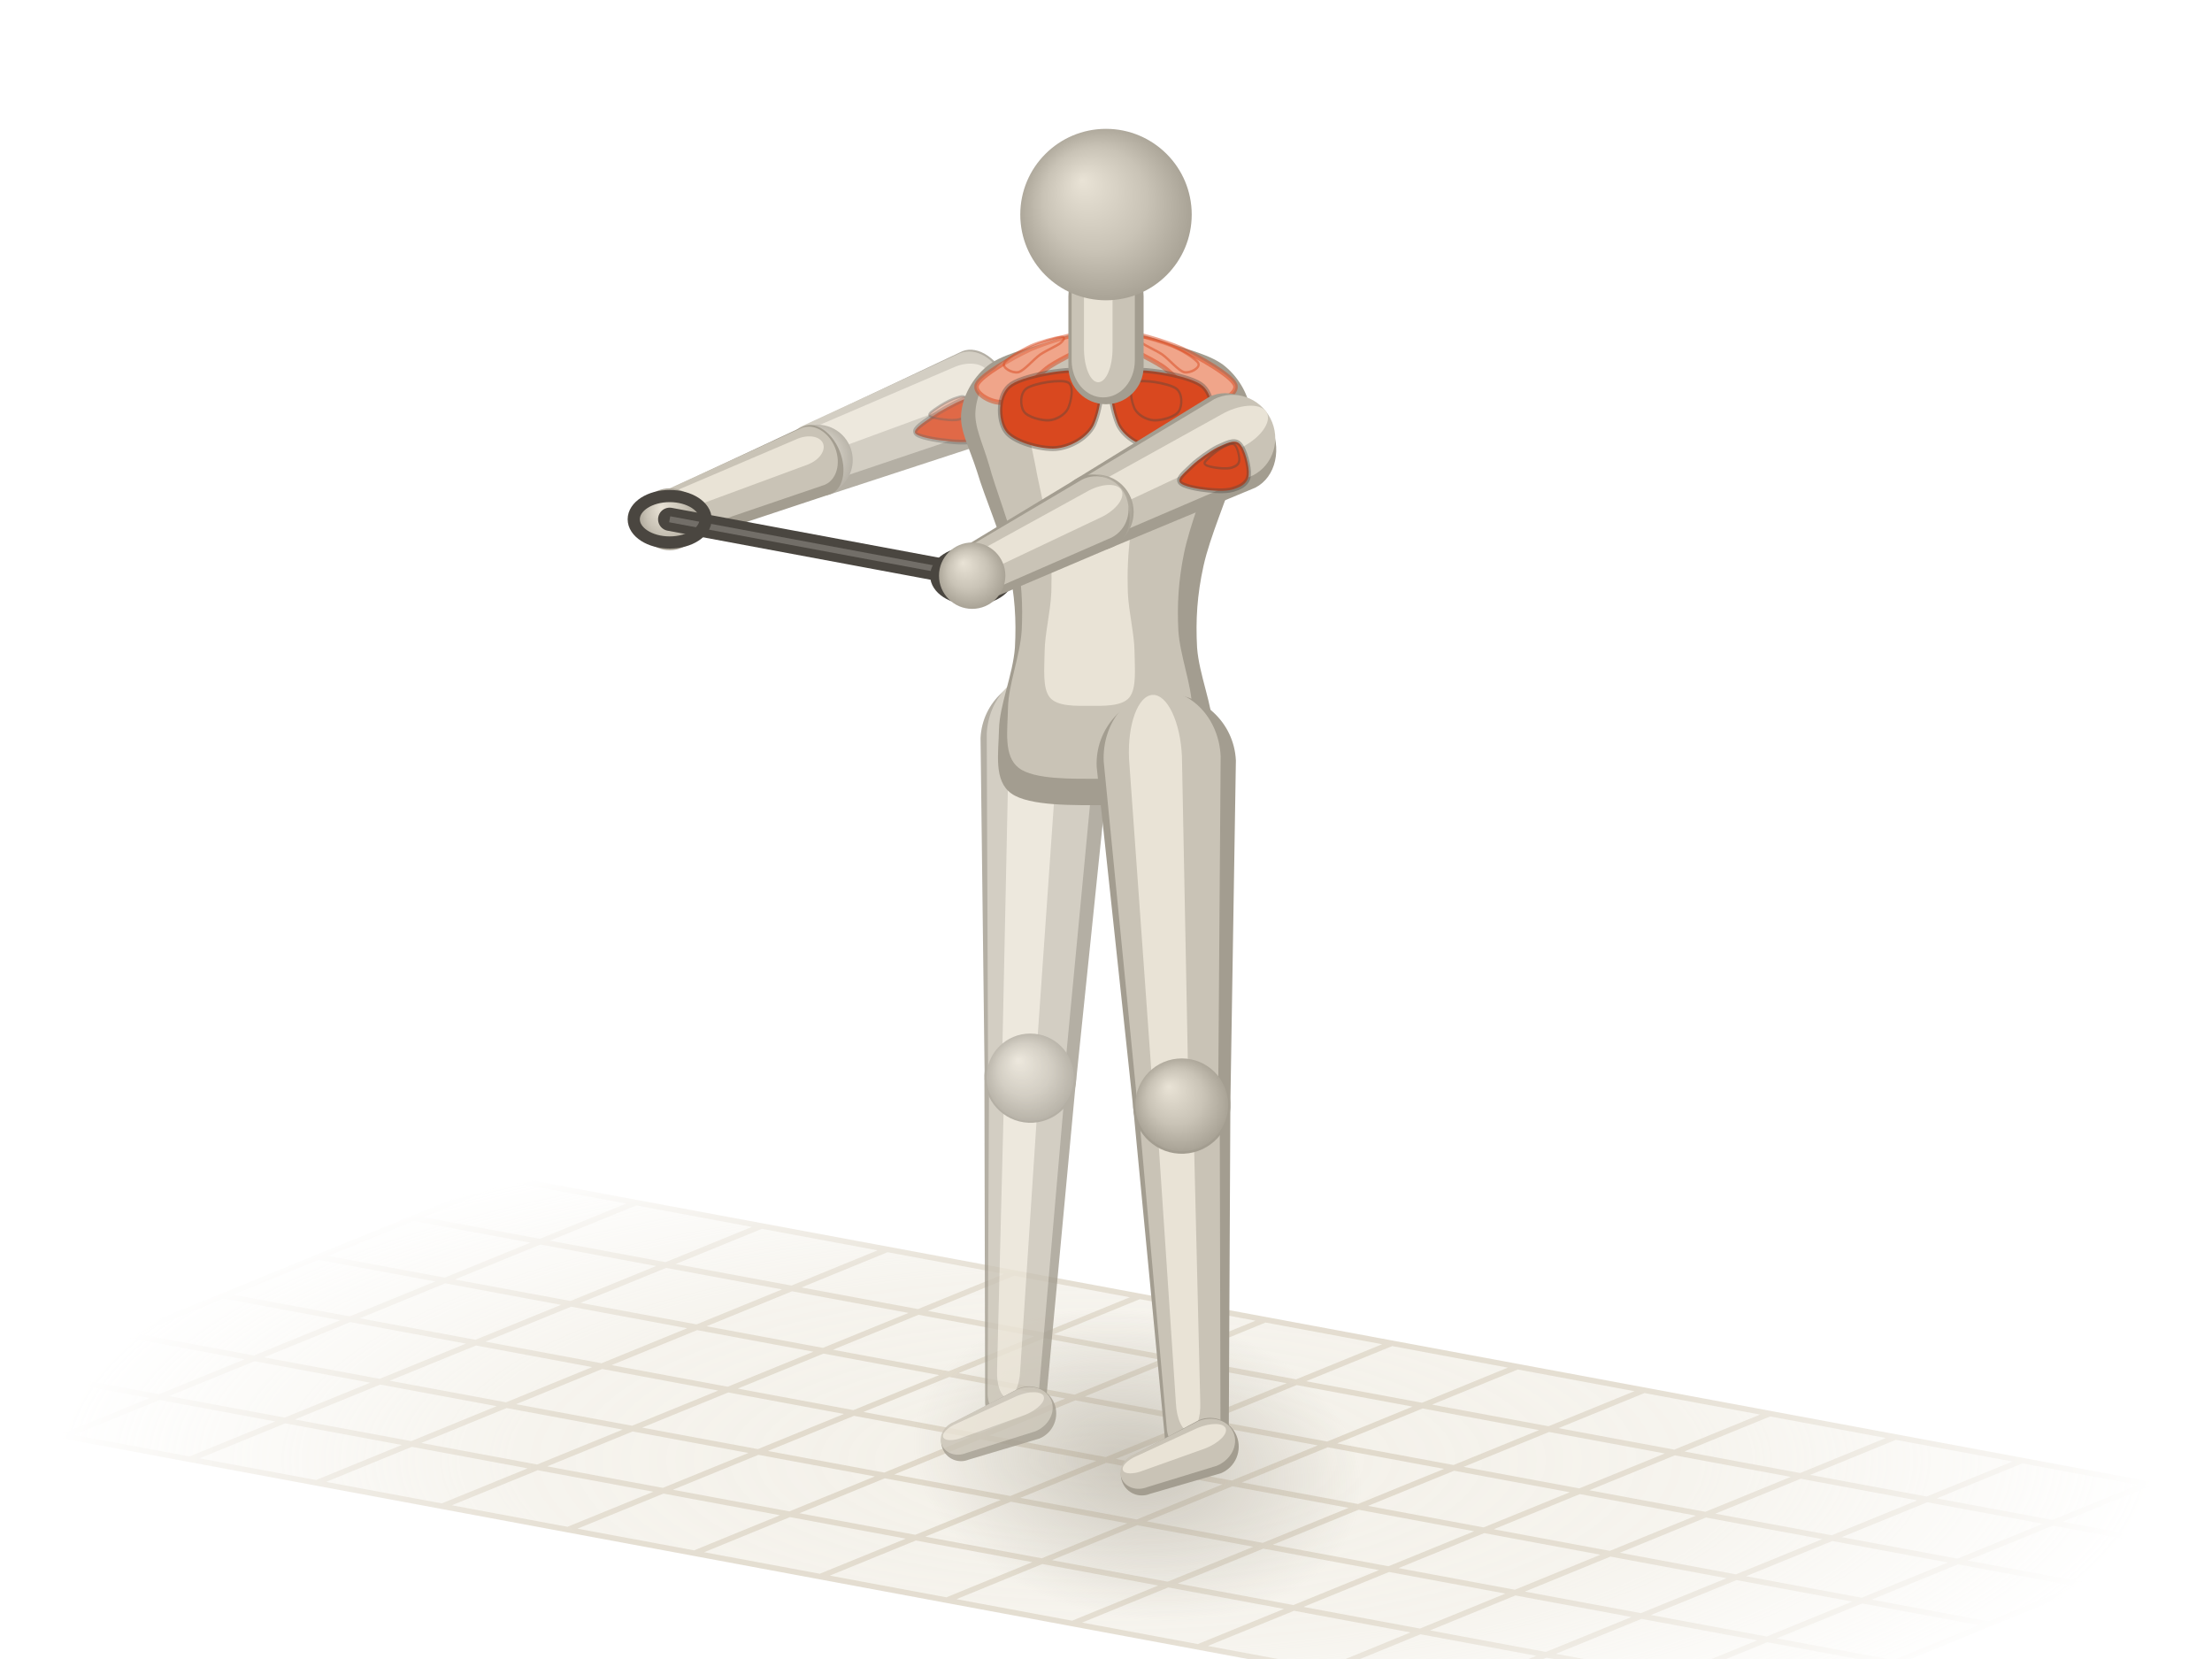
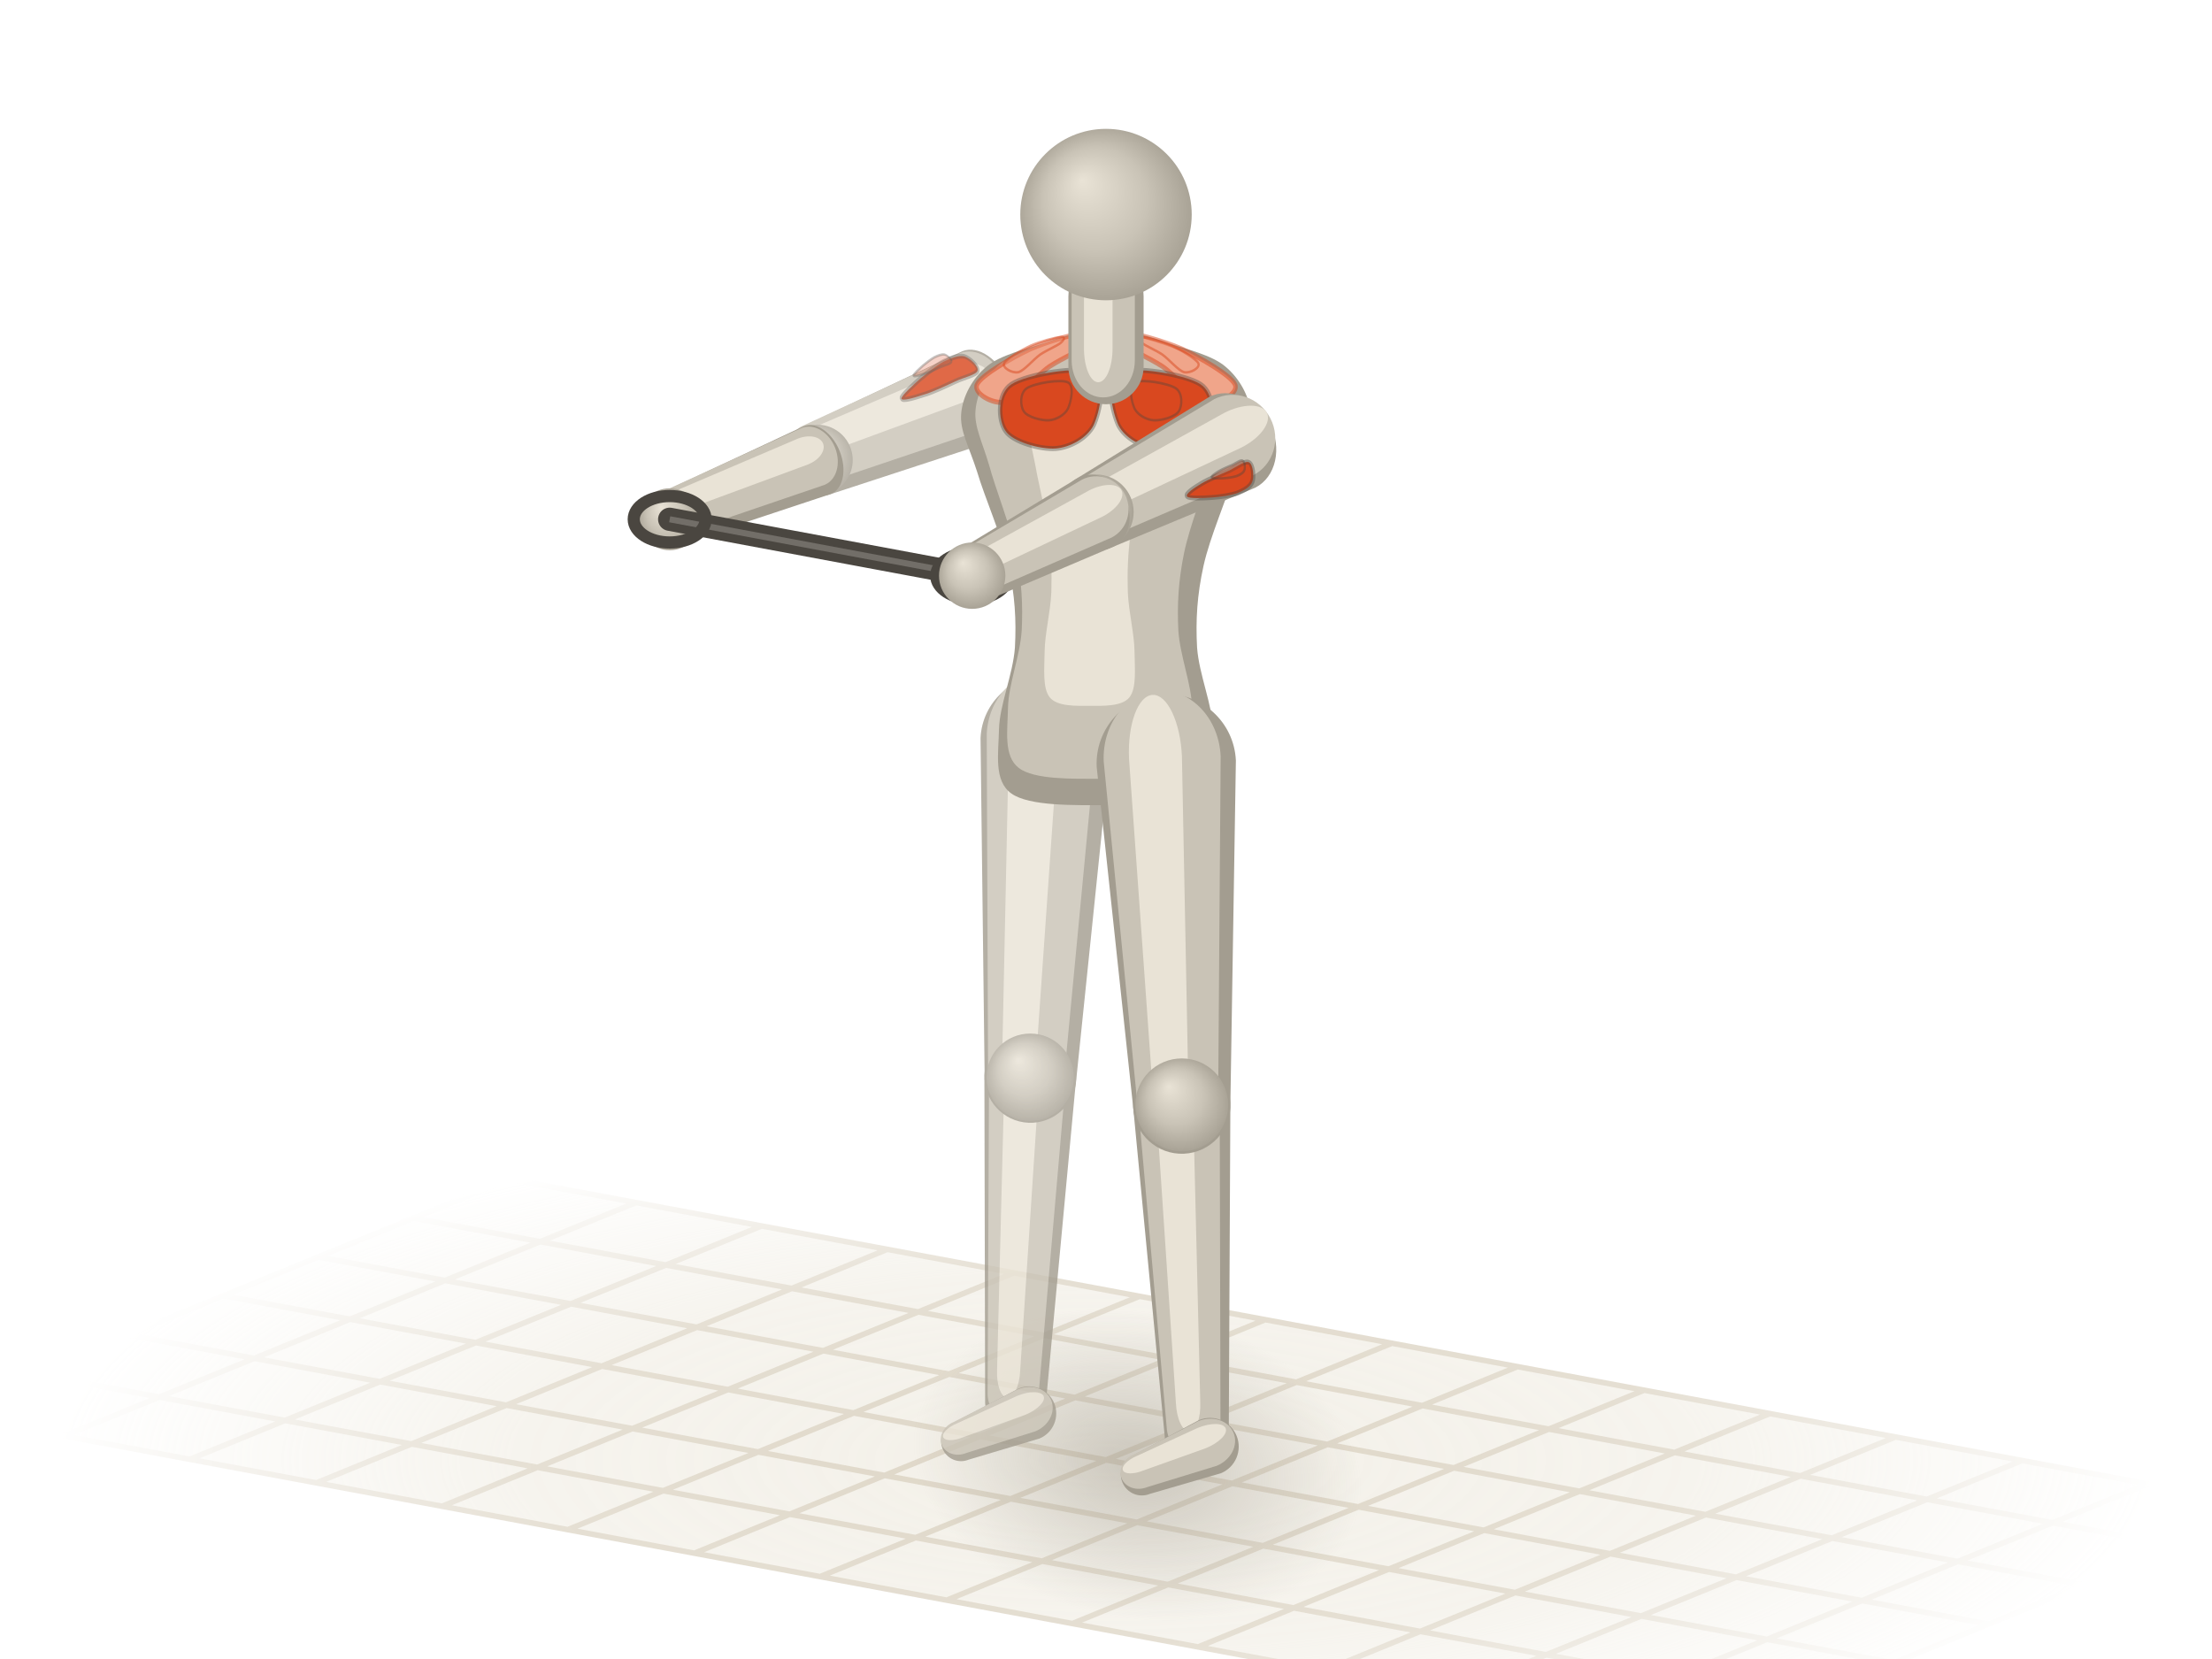
<svg xmlns="http://www.w3.org/2000/svg" viewBox="0 0 400 300">
  <defs>
    <radialGradient id="a3-sph" cx=".5" cy=".5" r=".55" fx=".36" fy=".3">
      <stop offset="0" stop-color="#e9e3d6" />
      <stop offset=".55" stop-color="#c9c3b6" />
      <stop offset="1" stop-color="#a39d90" />
    </radialGradient>
    <path id="a3s0" d="M-9.5 0C-9.5 6.3 -9.7 15.4 -7.4 19C-5.1 22.6 -0.2 21.6 4.2 21.5C8.6 21.4 14.1 18.7 19 18.3C24 18 28.5 18.3 33.8 19.6C39.1 20.9 46.2 24.4 50.8 25.9C55.3 27.5 58.2 29.4 61.3 29.1C64.5 28.8 67.7 26.8 69.8 24C71.9 21.3 73 16 74 12.6C75.1 9.3 75.8 6.5 76.1 3.8C76.5 1.1 76.5 -1.1 76.1 -3.8C75.8 -6.5 75.1 -9.3 74 -12.6C73 -16 71.9 -21.3 69.8 -24C67.7 -26.8 64.5 -28.8 61.3 -29.1C58.2 -29.4 55.3 -27.5 50.8 -25.9C46.2 -24.4 39.1 -20.9 33.8 -19.6C28.5 -18.3 24 -18 19 -18.3C14.1 -18.7 8.6 -21.4 4.2 -21.5C-0.2 -21.6 -5.1 -22.6 -7.4 -19C-9.7 -15.4 -9.5 -6.3 -9.5 0Z" />
    <path id="a3s5" d="M0 8.6L48.3 6.6A6.6 6.6 0 0 0 48.3 -6.6L0 -8.6A8.6 8.6 0 0 0 0 8.6Z" />
    <path id="a3s7" d="M0 6.6L43.9 4.9A4.9 4.9 0 0 0 43.9 -4.9L0 -6.6A6.6 6.6 0 0 0 0 6.6Z" />
    <path id="a3s8" d="M0 11.8L60.8 8.3A8.3 8.3 0 0 0 60.8 -8.3L0 -11.8A11.8 11.8 0 0 0 0 11.8Z" />
    <path id="a3s9" d="M0 8.3L58.7 5.5A5.5 5.5 0 0 0 58.7 -5.5L0 -8.3A8.3 8.3 0 0 0 0 8.3Z" />
    <path id="a3s10" d="M0 4.9L13.3 3.6A3.6 3.6 0 0 0 13.3 -3.6L0 -4.9A4.9 4.9 0 0 0 0 4.9Z" />
    <path id="a3s11" d="M0 9.2L33.5 7A7 7 0 0 0 33.5 -7L0 -9.2A9.2 9.2 0 0 0 0 9.2Z" />
    <path id="a3s13" d="M0 7L30.4 5.2A5.2 5.2 0 0 0 30.4 -5.2L0 -7A7 7 0 0 0 0 7Z" />
    <path id="a3s14" d="M0 12.6L61.8 8.8A8.8 8.8 0 0 0 61.8 -8.8L0 -12.6A12.6 12.6 0 0 0 0 12.6Z" />
    <path id="a3s15" d="M0 8.8L59.7 5.8A5.8 5.8 0 0 0 59.7 -5.8L0 -8.8A8.8 8.8 0 0 0 0 8.8Z" />
    <path id="a3s16" d="M0 5.2L13.3 3.8A3.8 3.8 0 0 0 13.3 -3.8L0 -5.2A5.2 5.2 0 0 0 0 5.2Z" />
    <path id="a3s17" d="M0 6.8L12.7 6.8A6.8 6.8 0 0 0 12.7 -6.8L0 -6.8A6.8 6.8 0 0 0 0 6.8Z" />
    <radialGradient id="a3-fade" gradientUnits="userSpaceOnUse" cx="200" cy="264" r="190" gradientTransform="translate(200 264) scale(1 .32) translate(-200 -264)">
      <stop offset="0" stop-color="#fff" />
      <stop offset=".55" stop-color="#fff" stop-opacity=".75" />
      <stop offset="1" stop-color="#fff" stop-opacity="0" />
    </radialGradient>
    <mask id="a3-gm" maskUnits="userSpaceOnUse" x="0" y="0" width="400" height="300">
      <rect width="400" height="300" fill="url(#a3-fade)" />
    </mask>
    <radialGradient id="a3-shd">
      <stop offset="0" stop-color="#a39d90" stop-opacity=".5" />
      <stop offset=".55" stop-color="#a39d90" stop-opacity=".22" />
      <stop offset="1" stop-color="#a39d90" stop-opacity="0" />
    </radialGradient>
  </defs>
  <g mask="url(#a3-gm)">
    <path d="M92.1 213.2L411.3 272.6L307.9 314.8L-11.3 255.4Z" fill="#efeadf" fill-opacity=".7" />
    <path d="M92.1 213.2L-11.3 255.4M114.9 217.5L11.5 259.7M137.7 221.7L34.3 263.9M160.5 225.9L57.1 268.2M183.3 230.2L79.9 272.4M206.1 234.4L102.7 276.6M228.9 238.6L125.5 280.9M251.7 242.9L148.3 285.1M274.5 247.1L171.1 289.4M297.3 251.4L193.9 293.6M320.1 255.6L216.7 297.8M342.9 259.8L239.5 302.1M365.7 264.1L262.3 306.3M388.5 268.3L285.1 310.5M411.3 272.6L307.9 314.8M92.1 213.2L411.3 272.6M74.9 220.3L394 279.6M57.6 227.3L376.8 286.6M40.4 234.3L359.6 293.7M23.2 241.4L342.4 300.7M6 248.4L325.1 307.7M-11.3 255.4L307.9 314.8" fill="none" stroke="#ddd5c5" stroke-width="1" />
  </g>
  <g transform="rotate(10.5)">
    <ellipse fill="url(#a3-shd)" cx="250.5" cy="223" rx="40.8" ry="27.7">
      <animate attributeName="rx" values="40.8;42.7;48.8;60.1;75.4;91;102.7;109.3;111.3;109.3;102.7;91;75.4;60.1;48.8;42.7;40.8" dur="2.6s" repeatCount="indefinite" />
      <animate attributeName="ry" values="27.7;27.7;27.4;26.5;24.3;20.6;16;11.8;9.9;11.8;16;20.6;24.3;26.5;27.4;27.7;27.7" dur="2.6s" repeatCount="indefinite" />
    </ellipse>
  </g>
  <g opacity=".82">
    <g transform="translate(186.3 194.8) rotate(92.6)">
      <use href="#a3s9" fill="#a39d90" />
      <use href="#a3s9" fill="#c9c3b6" transform="matrix(0.98 0 0 0.84 -0.4 0.5)" />
      <use href="#a3s9" fill="#e9e3d6" transform="matrix(0.9 0 0 0.38 0.3 1.5)" />
    </g>
    <g transform="translate(186.1 255.6) rotate(157.8)">
      <use href="#a3s10" fill="#a39d90" />
      <use href="#a3s10" fill="#c9c3b6" transform="matrix(0.98 0 0 0.84 0.2 0.7)" />
      <use href="#a3s10" fill="#e9e3d6" transform="matrix(0.9 0 0 0.38 0.8 1.9)" />
    </g>
    <g transform="translate(189.1 134) rotate(92.6)">
      <use href="#a3s8" fill="#a39d90" />
      <use href="#a3s8" fill="#c9c3b6" transform="matrix(0.98 0 0 0.84 -0.8 0.8)" />
      <use href="#a3s8" fill="#e9e3d6" transform="matrix(0.9 0 0 0.38 -0.8 2.2)" />
    </g>
    <g transform="translate(186.3 194.8)">
      <circle r="7.9" fill="url(#a3-sph)" />
    </g>
    <g transform="translate(177.2 71.5) rotate(158.3) scale(0.66 1)">
      <animateTransform attributeName="transform" type="translate" values="177.2 71.5;177.2 71.5;177.2 71.5;177.2 71.5;177.2 71.5;177.2 71.5;177.2 71.5;177.2 71.5;177.2 71.5;177.2 71.5;177.2 71.5;177.2 71.5;177.2 71.5;177.2 71.5;177.2 71.5;177.2 71.5;177.2 71.5" dur="2.6s" repeatCount="indefinite" />
      <animateTransform attributeName="transform" type="rotate" values="158.3;158.6;159.6;162.1;166.4;172;177.6;182.1;184;182.1;177.6;172;166.4;162.1;159.6;158.6;158.3" additive="sum" dur="2.6s" repeatCount="indefinite" />
      <animateTransform attributeName="transform" type="scale" values="0.66 1;0.67 1;0.73 1;0.83 1;0.93 1;0.99 1;1 1;0.97 1;0.95 1;0.97 1;1 1;0.99 1;0.93 1;0.83 1;0.73 1;0.67 1;0.66 1" additive="sum" dur="2.6s" repeatCount="indefinite" />
      <use href="#a3s5" fill="#a39d90" />
      <use href="#a3s5" fill="#c9c3b6" transform="matrix(0.98 0 0 0.84 0.8 1.2)" />
      <use href="#a3s5" fill="#e9e3d6" transform="matrix(0.9 0 0 0.38 3.3 3.2)" />
-       <path id="a3m6" d="M-1.9 -0.7C-2.7 -1.8 -1.3 -5.2 0 -6.2C1.3 -7.3 3.5 -7.4 5.8 -7.3C8.1 -7.1 11.1 -6.2 13.5 -5.3C15.9 -4.5 20.1 -2.8 20.3 -2C20.4 -1.2 17.1 -0.8 14.5 -0.4C11.9 0 7.6 0.4 4.8 0.4C2.1 0.3 -1.1 0.4 -1.9 -0.7Z" fill="#d9481f" stroke="#4a4640" stroke-opacity=".38" stroke-width=".9" stroke-linejoin="round" />
-       <use href="#a3m6" fill="#fffdf8" fill-opacity=".3" stroke="none" transform="matrix(0.5 0 0 0.5 4.8 1)" />
+       <path id="a3m6" d="M-1.9 4.3C-2.7 4.9 -1.3 6.9 0 7.6C1.3 8.2 3.5 8.2 5.8 8.1C8.1 7.9 11.1 7.3 13.5 6.8C15.9 6.2 20.1 5.2 20.3 4.7C20.4 4.2 17.1 4 14.5 3.9C11.9 3.7 7.6 3.9 4.8 4C2.1 4.1 -1.1 3.7 -1.9 4.3Z" fill="#d9481f" stroke="#4a4640" stroke-opacity=".38" stroke-width=".9" stroke-linejoin="round" />
+       <use href="#a3m6" fill="#fffdf8" fill-opacity=".3" stroke="none" transform="matrix(0.5 0 0 0.5 4.8 5.4)" />
    </g>
    <g transform="translate(147.8 83.2)">
      <animateTransform attributeName="transform" type="translate" values="147.8 83.2;146.9 83.4;144 83.9;139.2 83.8;133.8 82.1;129.9 78.2;128.9 73.6;130.3 69.8;131.4 68.4;130.3 69.8;128.9 73.6;129.9 78.2;133.8 82.1;139.2 83.8;144 83.9;146.9 83.4;147.8 83.2" dur="2.6s" repeatCount="indefinite" />
      <circle r="6.4" fill="url(#a3-sph)" />
    </g>
  </g>
  <g transform="translate(200 136.1) rotate(-90) scale(1 0.9)">
    <use href="#a3s0" fill="#a39d90" />
    <use href="#a3s0" fill="#c9c3b6" transform="matrix(0.94 0 0 0.86 4.2 -1.2)" />
    <use href="#a3s0" fill="#e9e3d6" transform="matrix(0.72 0 0 0.42 15.3 -3.3)" />
    <path id="a3m1" d="M76.1 3.2C76 5.2 74.5 11.4 73 15.2C71.4 19 68.2 25.1 66.6 25.9C65 26.8 62.9 22.7 63.4 20.2C64 17.8 68 14.2 69.8 11.4C71.5 8.5 73 4.5 74 3.2C75.1 1.8 76.3 1.2 76.1 3.2Z" fill="#f0a58a" stroke="#d9481f" stroke-opacity=".5" stroke-width=".9" stroke-linejoin="round" />
    <use href="#a3m1" fill="#fffdf8" fill-opacity=".3" stroke="none" transform="matrix(0.5 0 0 0.5 37.1 5.6)" />
    <path id="a3m2" d="M76.1 -3.2C76 -5.2 74.5 -11.4 73 -15.2C71.4 -19 68.2 -25.1 66.6 -25.9C65 -26.8 62.9 -22.7 63.4 -20.2C64 -17.8 68 -14.2 69.8 -11.4C71.5 -8.5 73 -4.5 74 -3.2C75.1 -1.8 76.3 -1.2 76.1 -3.2Z" fill="#f0a58a" stroke="#d9481f" stroke-opacity=".5" stroke-width=".9" stroke-linejoin="round" />
    <use href="#a3m2" fill="#fffdf8" fill-opacity=".3" stroke="none" transform="matrix(0.5 0 0 0.5 37.1 -7.5)" />
    <path id="a3m3" d="M68.7 2.5C70 5.3 68.4 16 66.6 19C64.9 21.9 60.1 21.7 58.2 20.2C56.2 18.8 54.8 13.1 55 10.1C55.2 7.2 56.9 3.8 59.2 2.5C61.5 1.3 67.5 -0.2 68.7 2.5Z" fill="#d9481f" stroke="#4a4640" stroke-opacity=".38" stroke-width=".9" stroke-linejoin="round" />
    <use href="#a3m3" fill="#fffdf8" fill-opacity=".3" stroke="none" transform="matrix(0.5 0 0 0.5 32.6 4.5)" />
    <path id="a3m4" d="M68.7 -2.5C70 -5.3 68.4 -16 66.6 -19C64.9 -21.9 60.1 -21.7 58.2 -20.2C56.2 -18.8 54.8 -13.1 55 -10.1C55.2 -7.2 56.9 -3.8 59.2 -2.5C61.5 -1.3 67.5 0.2 68.7 -2.5Z" fill="#d9481f" stroke="#4a4640" stroke-opacity=".38" stroke-width=".9" stroke-linejoin="round" />
    <use href="#a3m4" fill="#fffdf8" fill-opacity=".3" stroke="none" transform="matrix(0.5 0 0 0.5 32.6 -6.4)" />
  </g>
  <g transform="translate(200 66.3) rotate(-90)">
    <use href="#a3s17" fill="#a39d90" />
    <use href="#a3s17" fill="#c9c3b6" transform="matrix(0.98 0 0 0.84 1.1 -0.5)" />
    <use href="#a3s17" fill="#e9e3d6" transform="matrix(0.9 0 0 0.38 3.3 -1.4)" />
  </g>
  <g transform="translate(213.7 199.8) rotate(87.4)">
    <use href="#a3s15" fill="#a39d90" />
    <use href="#a3s15" fill="#c9c3b6" transform="matrix(0.98 0 0 0.84 -0.5 0.5)" />
    <use href="#a3s15" fill="#e9e3d6" transform="matrix(0.9 0 0 0.38 0.1 1.3)" />
  </g>
  <g transform="translate(200 38.8)">
    <circle r="15.5" fill="url(#a3-sph)" />
  </g>
  <g transform="translate(210.9 138.1) rotate(87.4)">
    <use href="#a3s14" fill="#a39d90" />
    <use href="#a3s14" fill="#c9c3b6" transform="matrix(0.98 0 0 0.84 -0.9 0.7)" />
    <use href="#a3s14" fill="#e9e3d6" transform="matrix(0.9 0 0 0.38 -1.2 1.9)" />
  </g>
  <g transform="translate(213.7 199.8)">
    <circle r="8.4" fill="url(#a3-sph)" />
  </g>
  <g transform="translate(218.8 261.6) rotate(157.8)">
    <use href="#a3s16" fill="#a39d90" />
    <use href="#a3s16" fill="#c9c3b6" transform="matrix(0.98 0 0 0.84 0.2 0.7)" />
    <use href="#a3s16" fill="#e9e3d6" transform="matrix(0.9 0 0 0.38 0.8 2)" />
  </g>
  <g transform="translate(147.8 83.2) rotate(158.3) scale(0.66 1)">
    <animateTransform attributeName="transform" type="translate" values="147.8 83.2;146.9 83.4;144 83.9;139.2 83.8;133.8 82.1;129.9 78.2;128.9 73.6;130.3 69.8;131.4 68.4;130.3 69.8;128.9 73.6;129.9 78.2;133.8 82.1;139.2 83.8;144 83.9;146.9 83.4;147.8 83.2" dur="2.6s" repeatCount="indefinite" />
    <animateTransform attributeName="transform" type="rotate" values="158.3;158.6;159.6;162.1;166.4;172;177.6;182.1;184;182.1;177.6;172;166.4;162.1;159.6;158.6;158.3" additive="sum" dur="2.6s" repeatCount="indefinite" />
    <animateTransform attributeName="transform" type="scale" values="0.66 1;0.67 1;0.73 1;0.83 1;0.93 1;0.99 1;1 1;0.97 1;0.95 1;0.97 1;1 1;0.99 1;0.93 1;0.83 1;0.73 1;0.67 1;0.66 1" additive="sum" dur="2.6s" repeatCount="indefinite" />
    <use href="#a3s7" fill="#a39d90" />
    <use href="#a3s7" fill="#c9c3b6" transform="matrix(0.98 0 0 0.84 0.7 0.9)" />
    <use href="#a3s7" fill="#e9e3d6" transform="matrix(0.9 0 0 0.38 2.8 2.4)" />
  </g>
  <g transform="translate(121.1 93.9)">
    <animateTransform attributeName="transform" type="translate" values="121.1 93.9;119.4 94.3;113.9 95.1;104.7 95;94.3 91.7;86.9 84.3;85.1 75.4;87.6 68.3;89.7 65.5;87.6 68.3;85.1 75.4;86.9 84.3;94.3 91.7;104.7 95;113.9 95.1;119.4 94.3;121.1 93.9" dur="2.6s" repeatCount="indefinite" />
    <circle r="5.6" fill="url(#a3-sph)" />
  </g>
  <g transform="translate(222.8 80) rotate(152.9) scale(0.83 1)">
    <animateTransform attributeName="transform" type="translate" values="222.8 80;222.8 80;222.8 80;222.8 80;222.8 80;222.8 80;222.8 80;222.8 80;222.8 80;222.8 80;222.8 80;222.8 80;222.8 80;222.8 80;222.8 80;222.8 80;222.8 80" dur="2.6s" repeatCount="indefinite" />
    <animateTransform attributeName="transform" type="rotate" values="152.9;150.9;143.8;128.3;99.4;61.9;36;23.4;19.6;23.4;36;61.9;99.4;128.3;143.8;150.9;152.9" additive="sum" dur="2.6s" repeatCount="indefinite" />
    <animateTransform attributeName="transform" type="scale" values="0.83 1;0.81 1;0.75 1;0.64 1;0.55 1;0.58 1;0.75 1;0.92 1;1 1;0.92 1;0.75 1;0.58 1;0.55 1;0.64 1;0.75 1;0.81 1;0.83 1" additive="sum" dur="2.6s" repeatCount="indefinite" />
    <use href="#a3s11" fill="#a39d90" />
    <use href="#a3s11" fill="#c9c3b6" transform="matrix(0.98 0 0 0.84 -0.8 0.7)" />
    <use href="#a3s11" fill="#e9e3d6" transform="matrix(0.9 0 0 0.38 -1.4 1.9)" />
-     <path id="a3m12" d="M-1.3 -0.8C-1.9 -2 -0.9 -5.5 0 -6.6C0.9 -7.8 2.5 -7.9 4 -7.7C5.6 -7.6 7.7 -6.6 9.4 -5.7C11.1 -4.8 14 -3 14.1 -2.1C14.2 -1.2 11.8 -0.9 10 -0.4C8.3 0 5.2 0.4 3.3 0.4C1.5 0.3 -0.8 0.4 -1.3 -0.8Z" fill="#d9481f" stroke="#4a4640" stroke-opacity=".38" stroke-width=".9" stroke-linejoin="round" />
-     <use href="#a3m12" fill="#fffdf8" fill-opacity=".3" stroke="none" transform="matrix(0.5 0 0 0.5 0.4 -0.2)" />
+     <path id="a3m12" d="M-1.3 -4.6C-1.9 -5.2 -0.9 -7.4 0 -8C0.9 -8.7 2.5 -8.7 4 -8.6C5.6 -8.4 7.7 -7.8 9.4 -7.2C11.1 -6.6 14 -5.5 14.1 -5C14.2 -4.4 11.8 -4.2 10 -4.1C8.3 -4 5.2 -4.2 3.3 -4.3C1.5 -4.3 -0.8 -4 -1.3 -4.6Z" fill="#d9481f" stroke="#4a4640" stroke-opacity=".38" stroke-width=".9" stroke-linejoin="round" />
+     <use href="#a3m12" fill="#fffdf8" fill-opacity=".3" stroke="none" transform="matrix(0.5 0 0 0.5 0.4 -1.5)" />
  </g>
  <g transform="translate(198.2 92.6)">
    <animateTransform attributeName="transform" type="translate" values="198.2 92.6;199.2 93.2;202.7 94.8;209.5 96.9;219.8 98.1;232 97.2;243.1 94.8;251.2 92.3;254.4 91.2;251.2 92.3;243.1 94.8;232 97.2;219.8 98.1;209.5 96.9;202.7 94.8;199.2 93.2;198.2 92.6" dur="2.6s" repeatCount="indefinite" />
    <circle r="6.8" fill="url(#a3-sph)" />
  </g>
  <line stroke="#4a4640" stroke-linecap="round" x1="121.1" y1="93.9" x2="175.8" y2="104.1" stroke-width="4.2">
    <animate attributeName="x1" values="121.1;119.4;113.9;104.7;94.3;86.9;85.1;87.6;89.7;87.6;85.1;86.9;94.3;104.7;113.9;119.4;121.1" dur="2.6s" repeatCount="indefinite" />
    <animate attributeName="y1" values="93.9;94.3;95.1;95;91.7;84.3;75.4;68.3;65.5;68.3;75.4;84.3;91.7;95;95.1;94.3;93.9" dur="2.6s" repeatCount="indefinite" />
    <animate attributeName="x2" values="175.8;177.7;184.4;197.4;217.1;240.3;261.6;277;283;277;261.6;240.3;217.1;197.4;184.4;177.7;175.8" dur="2.6s" repeatCount="indefinite" />
    <animate attributeName="y2" values="104.1;105.1;108.2;112.2;114.5;112.8;108.2;103.5;101.4;103.5;108.2;112.8;114.5;112.2;108.2;105.1;104.1" dur="2.6s" repeatCount="indefinite" />
    <animate attributeName="stroke-width" values="4.2;4.1;3.7;3.3;2.8;2.5;2.4;2.3;2.3;2.3;2.4;2.5;2.8;3.3;3.7;4.1;4.2" dur="2.6s" repeatCount="indefinite" />
  </line>
  <line stroke="#fffdf8" stroke-opacity=".22" stroke-width="1.1" x1="121.1" y1="93.9" x2="175.8" y2="104.1">
    <animate attributeName="x1" values="121.1;119.4;113.9;104.7;94.3;86.9;85.1;87.6;89.7;87.6;85.1;86.9;94.3;104.7;113.9;119.4;121.1" dur="2.6s" repeatCount="indefinite" />
    <animate attributeName="y1" values="93.9;94.3;95.1;95;91.7;84.3;75.4;68.3;65.5;68.3;75.4;84.3;91.7;95;95.1;94.3;93.9" dur="2.6s" repeatCount="indefinite" />
    <animate attributeName="x2" values="175.8;177.7;184.4;197.4;217.1;240.3;261.6;277;283;277;261.6;240.3;217.1;197.4;184.4;177.7;175.8" dur="2.6s" repeatCount="indefinite" />
    <animate attributeName="y2" values="104.1;105.1;108.2;112.2;114.5;112.8;108.2;103.5;101.4;103.5;108.2;112.8;114.5;112.2;108.2;105.1;104.1" dur="2.6s" repeatCount="indefinite" />
  </line>
  <ellipse rx="6.5" ry="4.2" fill="none" stroke="#4a4640" stroke-width="2.2" cx="121.1" cy="93.9">
    <animate attributeName="cx" values="121.1;119.4;113.9;104.7;94.3;86.9;85.1;87.6;89.7;87.6;85.1;86.9;94.3;104.7;113.9;119.4;121.1" dur="2.6s" repeatCount="indefinite" />
    <animate attributeName="cy" values="93.9;94.3;95.1;95;91.7;84.3;75.4;68.3;65.5;68.3;75.4;84.3;91.7;95;95.1;94.3;93.9" dur="2.6s" repeatCount="indefinite" />
  </ellipse>
  <ellipse rx="6.5" ry="4.2" fill="none" stroke="#4a4640" stroke-width="2.2" cx="175.8" cy="104.1">
    <animate attributeName="cx" values="175.8;177.7;184.4;197.4;217.1;240.3;261.6;277;283;277;261.6;240.3;217.1;197.4;184.4;177.7;175.8" dur="2.6s" repeatCount="indefinite" />
    <animate attributeName="cy" values="104.1;105.1;108.2;112.2;114.5;112.8;108.2;103.5;101.4;103.5;108.2;112.8;114.5;112.2;108.2;105.1;104.1" dur="2.6s" repeatCount="indefinite" />
  </ellipse>
  <g transform="translate(198.2 92.6) rotate(152.9) scale(0.83 1)">
    <animateTransform attributeName="transform" type="translate" values="198.2 92.6;199.2 93.2;202.7 94.8;209.5 96.9;219.8 98.1;232 97.2;243.1 94.8;251.2 92.3;254.4 91.2;251.2 92.3;243.1 94.8;232 97.2;219.8 98.1;209.5 96.9;202.7 94.8;199.2 93.2;198.2 92.6" dur="2.6s" repeatCount="indefinite" />
    <animateTransform attributeName="transform" type="rotate" values="152.9;150.9;143.8;128.3;99.4;61.9;36;23.4;19.6;23.4;36;61.9;99.4;128.3;143.8;150.9;152.9" additive="sum" dur="2.6s" repeatCount="indefinite" />
    <animateTransform attributeName="transform" type="scale" values="0.83 1;0.81 1;0.75 1;0.64 1;0.55 1;0.58 1;0.75 1;0.92 1;1 1;0.92 1;0.75 1;0.58 1;0.55 1;0.64 1;0.75 1;0.81 1;0.83 1" additive="sum" dur="2.6s" repeatCount="indefinite" />
    <use href="#a3s13" fill="#a39d90" />
    <use href="#a3s13" fill="#c9c3b6" transform="matrix(0.98 0 0 0.84 -0.5 0.5)" />
    <use href="#a3s13" fill="#e9e3d6" transform="matrix(0.9 0 0 0.38 -0.8 1.4)" />
  </g>
  <g transform="translate(175.8 104.1)">
    <animateTransform attributeName="transform" type="translate" values="175.8 104.1;177.7 105.1;184.4 108.2;197.4 112.2;217.1 114.5;240.3 112.8;261.6 108.2;277 103.5;283 101.4;277 103.5;261.6 108.2;240.3 112.8;217.1 114.5;197.4 112.2;184.4 108.2;177.7 105.1;175.8 104.1" dur="2.6s" repeatCount="indefinite" />
    <circle r="6" fill="url(#a3-sph)" />
  </g>
</svg>
